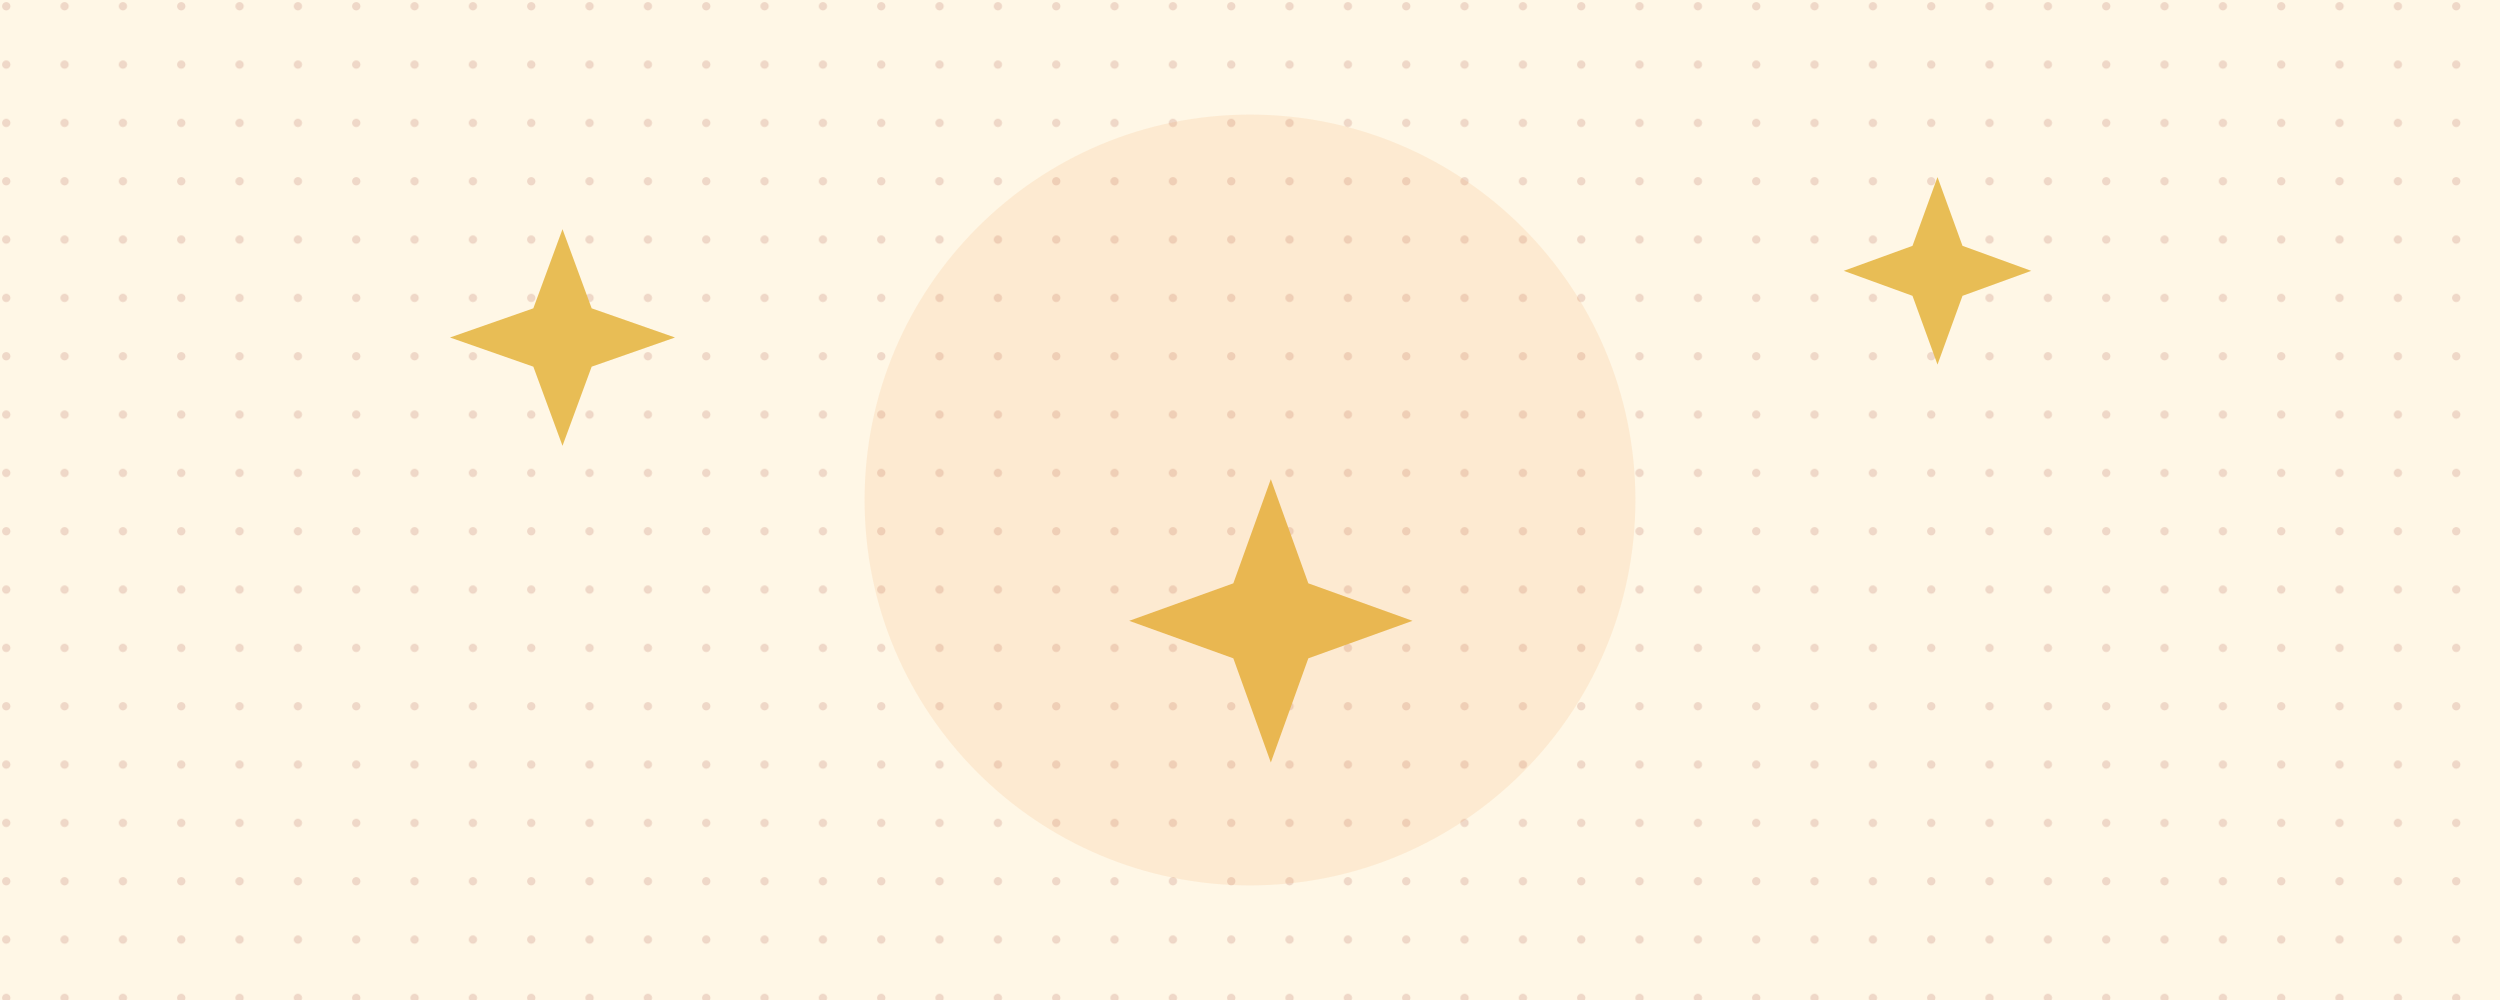
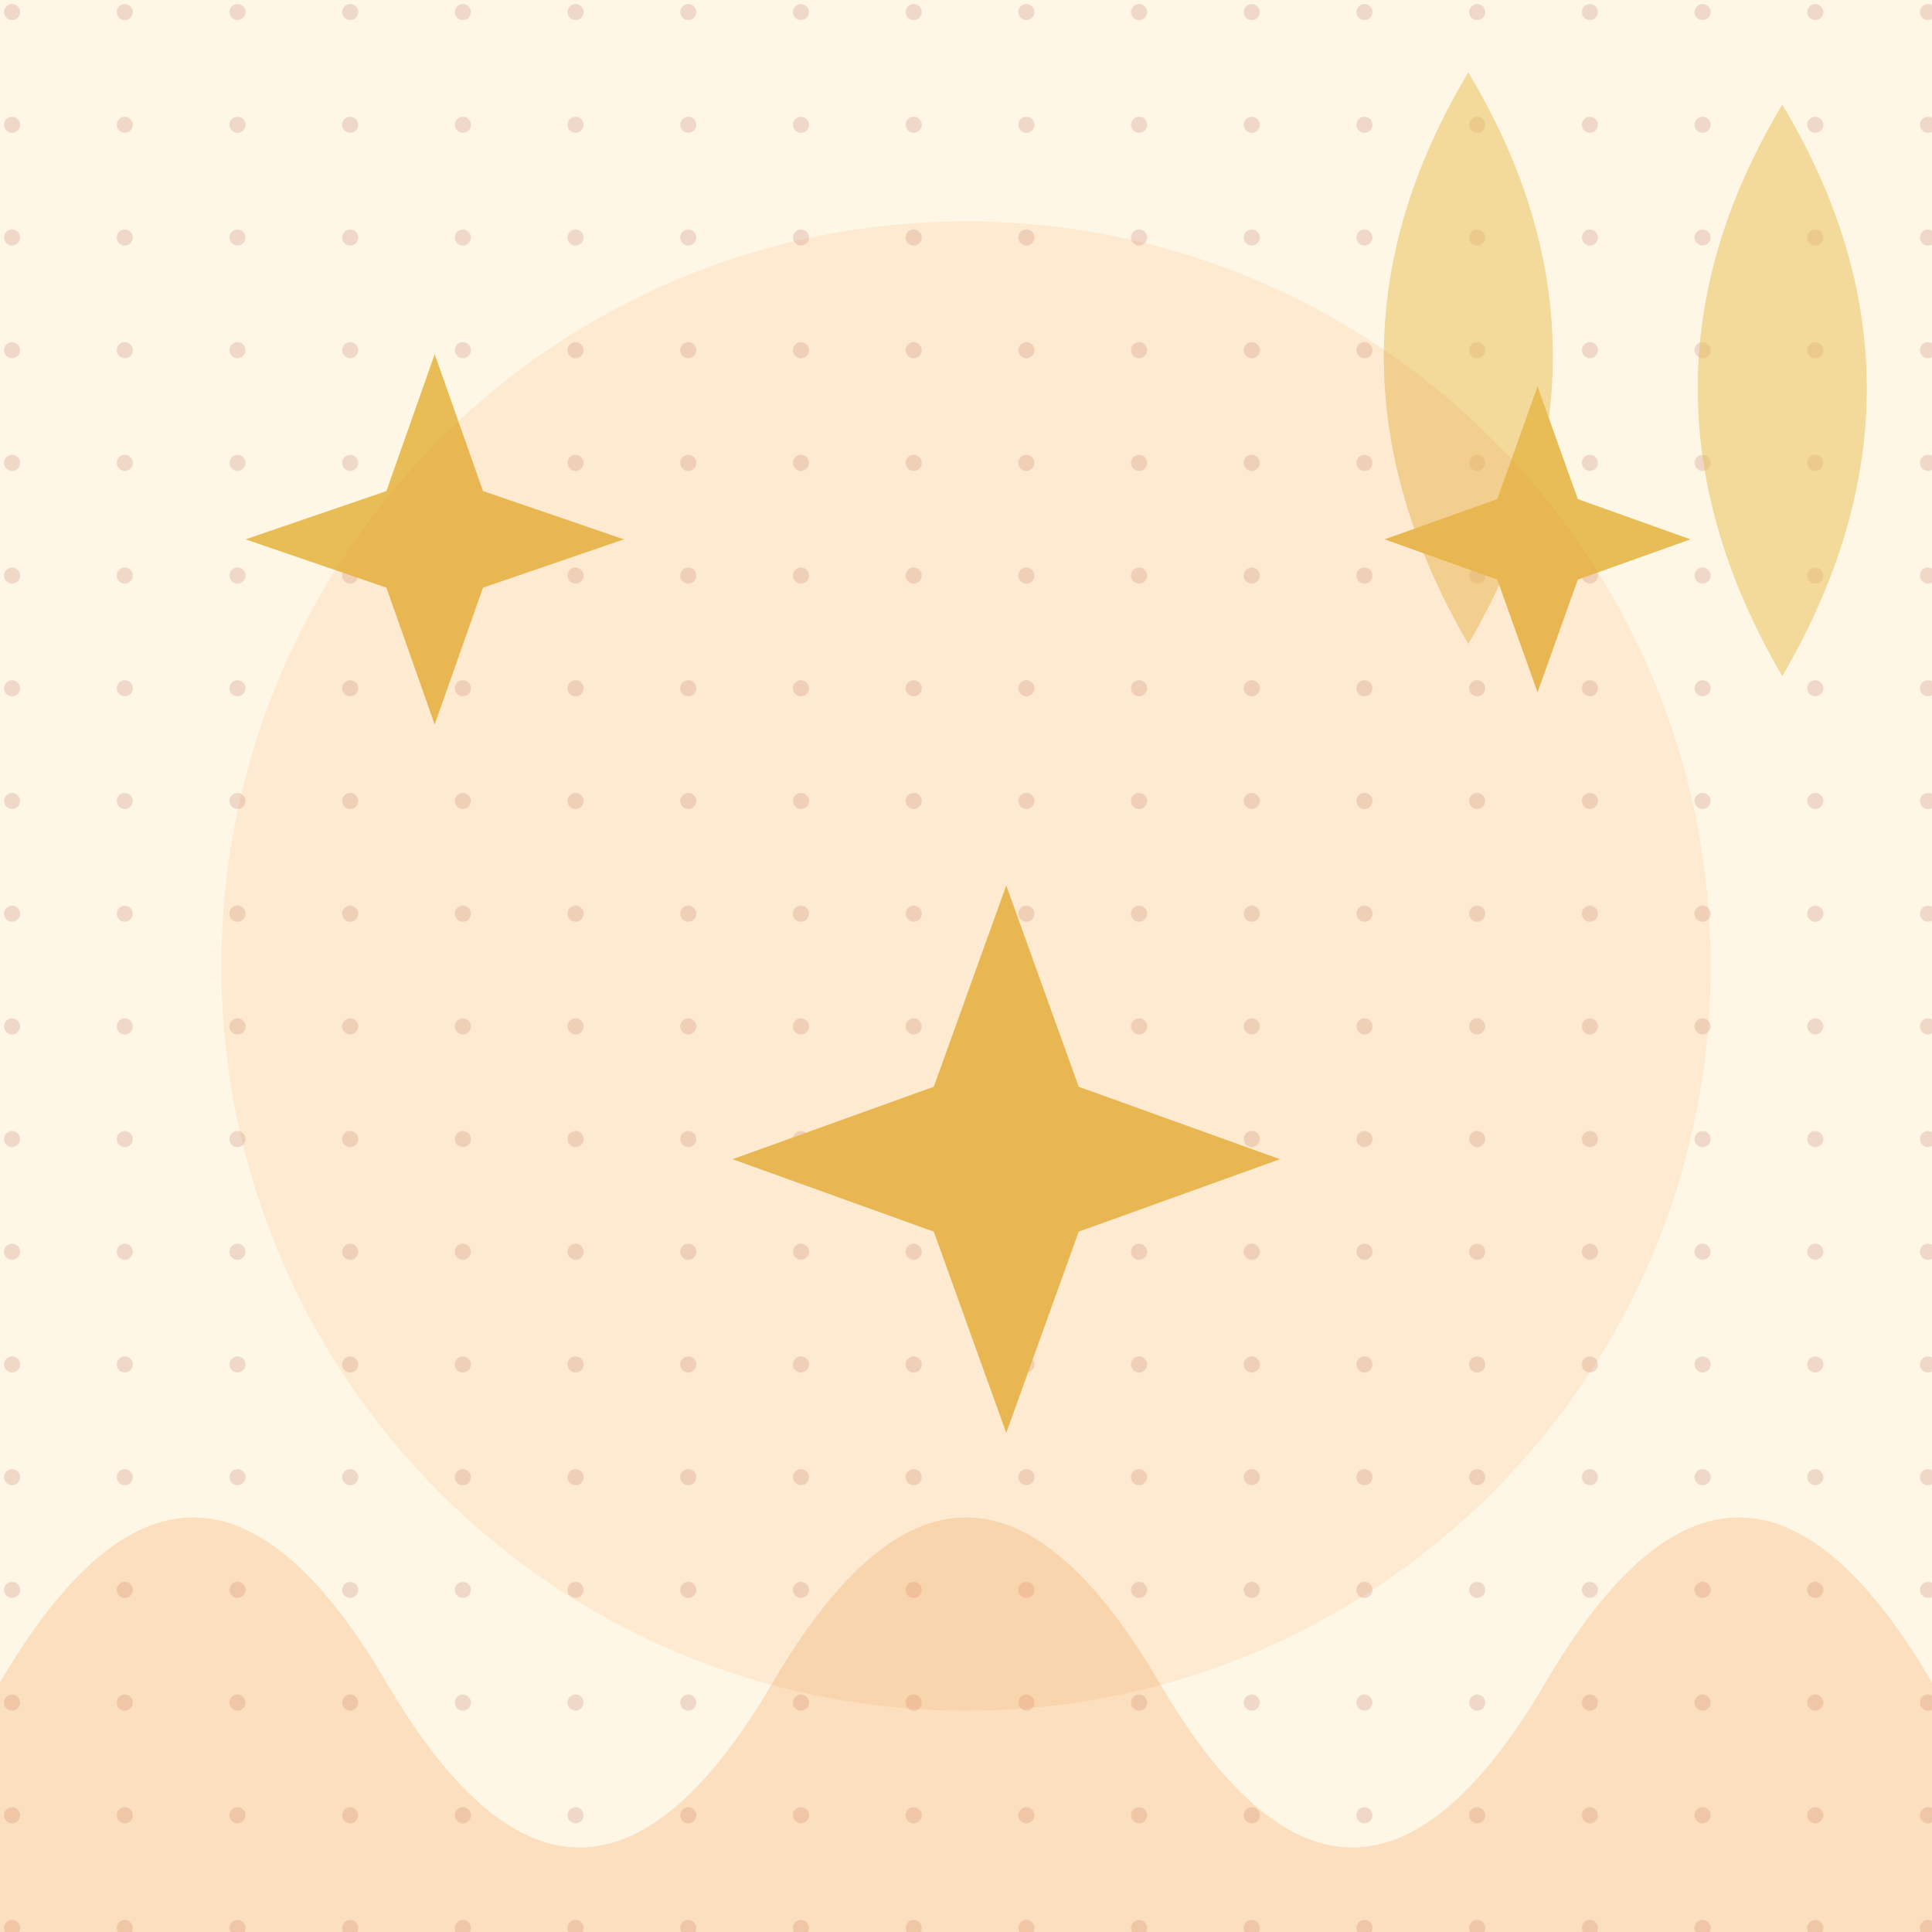
- <svg xmlns="http://www.w3.org/2000/svg" viewBox="0 0 1200 480" role="img" aria-label="原创动态视觉素材 047">
+ <svg xmlns="http://www.w3.org/2000/svg" viewBox="0 0 480 480" role="img" aria-label="原创动态视觉素材 047">
  <style>.motion{animation:twinkle 4.8s ease-in-out infinite;transform-box:fill-box;transform-origin:center}@keyframes twinkle{0%,100%{transform:none;opacity:1}50%{opacity:.2;transform:scale(.72)}}@media(prefers-reduced-motion:reduce){.motion{animation:none}}</style>
  <defs>
-     <linearGradient id="g24" x1="0" y1="0" x2="1" y2="1">
+     <linearGradient id="g4" x1="0" y1="0" x2="1" y2="1">
      <stop stop-color="#ed8a34" />
      <stop offset="1" stop-color="#9c3326" />
    </linearGradient>
-     <linearGradient id="fade24" x1="0" y1="0" x2="1" y2="0">
+     <linearGradient id="fade4" x1="0" y1="0" x2="1" y2="0">
      <stop stop-color="#ed8a34" stop-opacity="0" />
      <stop offset=".5" stop-color="#ed8a34" stop-opacity=".65" />
      <stop offset="1" stop-color="#ed8a34" stop-opacity="0" />
    </linearGradient>
-     <pattern id="dots24" width="28" height="28" patternUnits="userSpaceOnUse">
+     <pattern id="dots4" width="28" height="28" patternUnits="userSpaceOnUse">
      <circle cx="3" cy="3" r="2" fill="#9c3326" opacity=".16" />
    </pattern>
-     <filter id="soft24">
+     <filter id="soft4">
      <feGaussianBlur stdDeviation="18" />
    </filter>
  </defs>
-   <rect width="1200" height="480" fill="#fff7e6" />
-   <rect width="1200" height="480" fill="url(#dots24)" />
+   <rect width="480" height="480" fill="#fff7e6" />
+   <rect width="480" height="480" fill="url(#dots4)" />
+   <path d="M0 418q48-82 96 0t96 0 96 0 96 0 96 0v62H0Z" fill="#ed8a34" opacity=".22" />
+   <path d="M364.8 18q42 70 0 142-42-72 0-142Zm78 8q42 70 0 142-42-72 0-142Z" fill="#e8bd55" opacity=".52" />
  <g class="motion" fill="#e8bd55">
-     <path d="m270 110 14 38 40 14-40 14-14 38-14-38-40-14 40-14Z" />
-     <path d="m610 230 18 50 50 18-50 18-18 50-18-50-50-18 50-18Z" />
-     <path d="m930 85 12 33 33 12-33 12-12 33-12-33-33-12 33-12Z" />
+     <path d="m108 88 12 34 35 12-35 12-12 34-12-34-35-12 35-12Z" />
+     <path d="m250 220 18 50 50 18-50 18-18 50-18-50-50-18 50-18Z" />
+     <path d="m382 96 10 28 28 10-28 10-10 28-10-28-28-10 28-10Z" />
  </g>
-   <circle cx="600" cy="240" r="185" fill="#ed8a34" opacity=".12" />
+   <circle cx="240" cy="240" r="185" fill="#ed8a34" opacity=".12" />
</svg>
